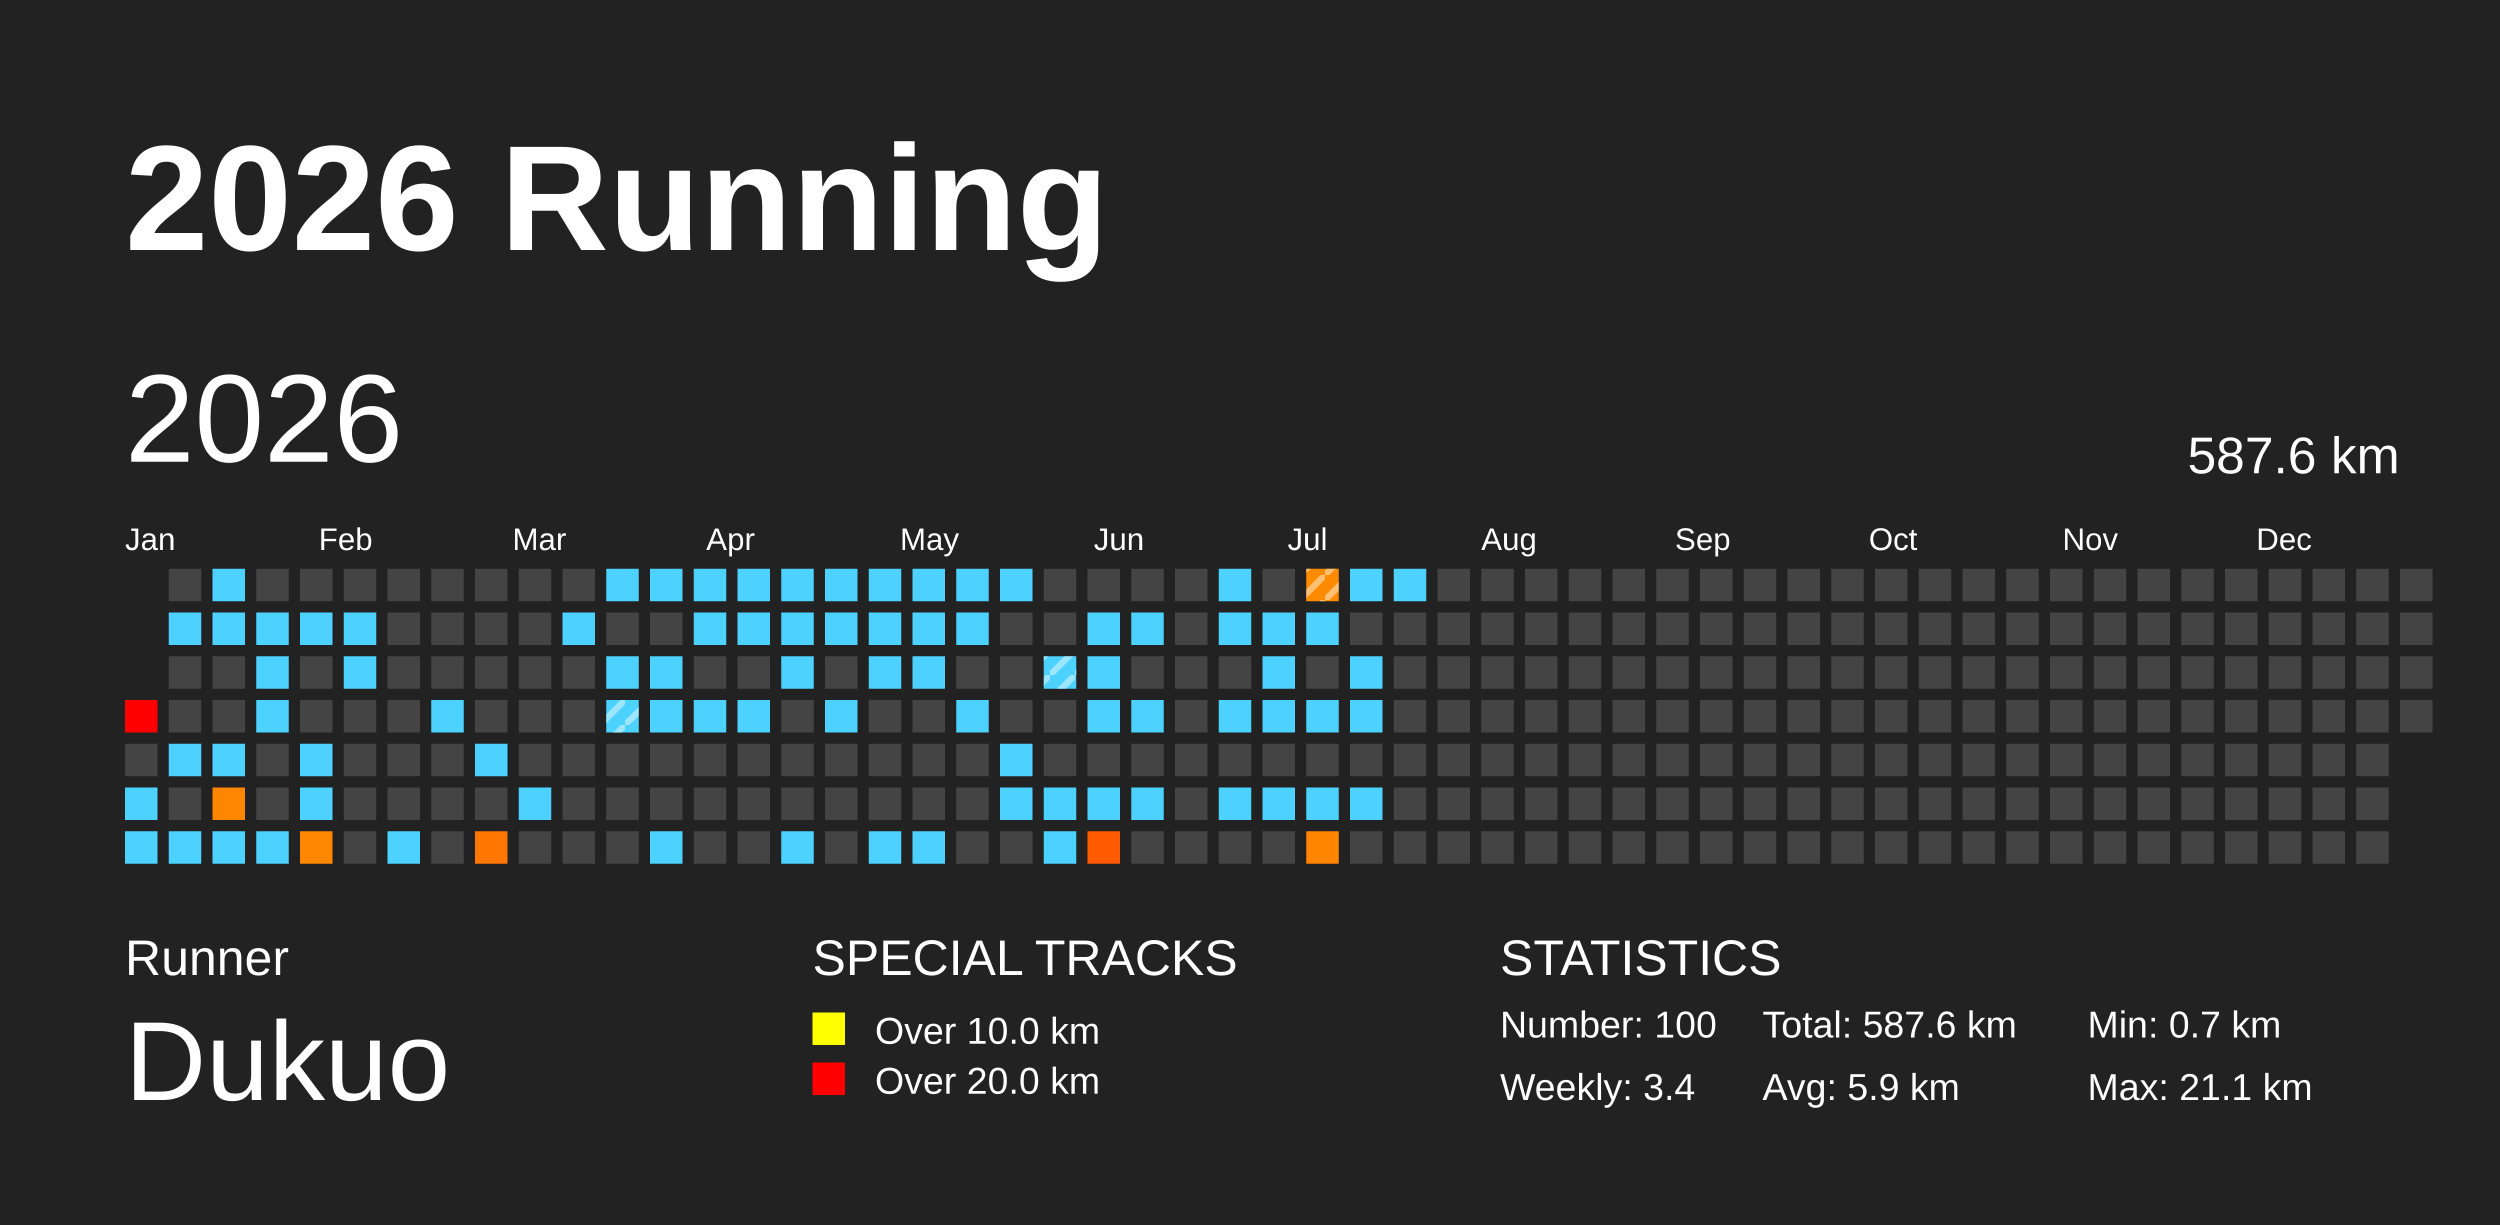
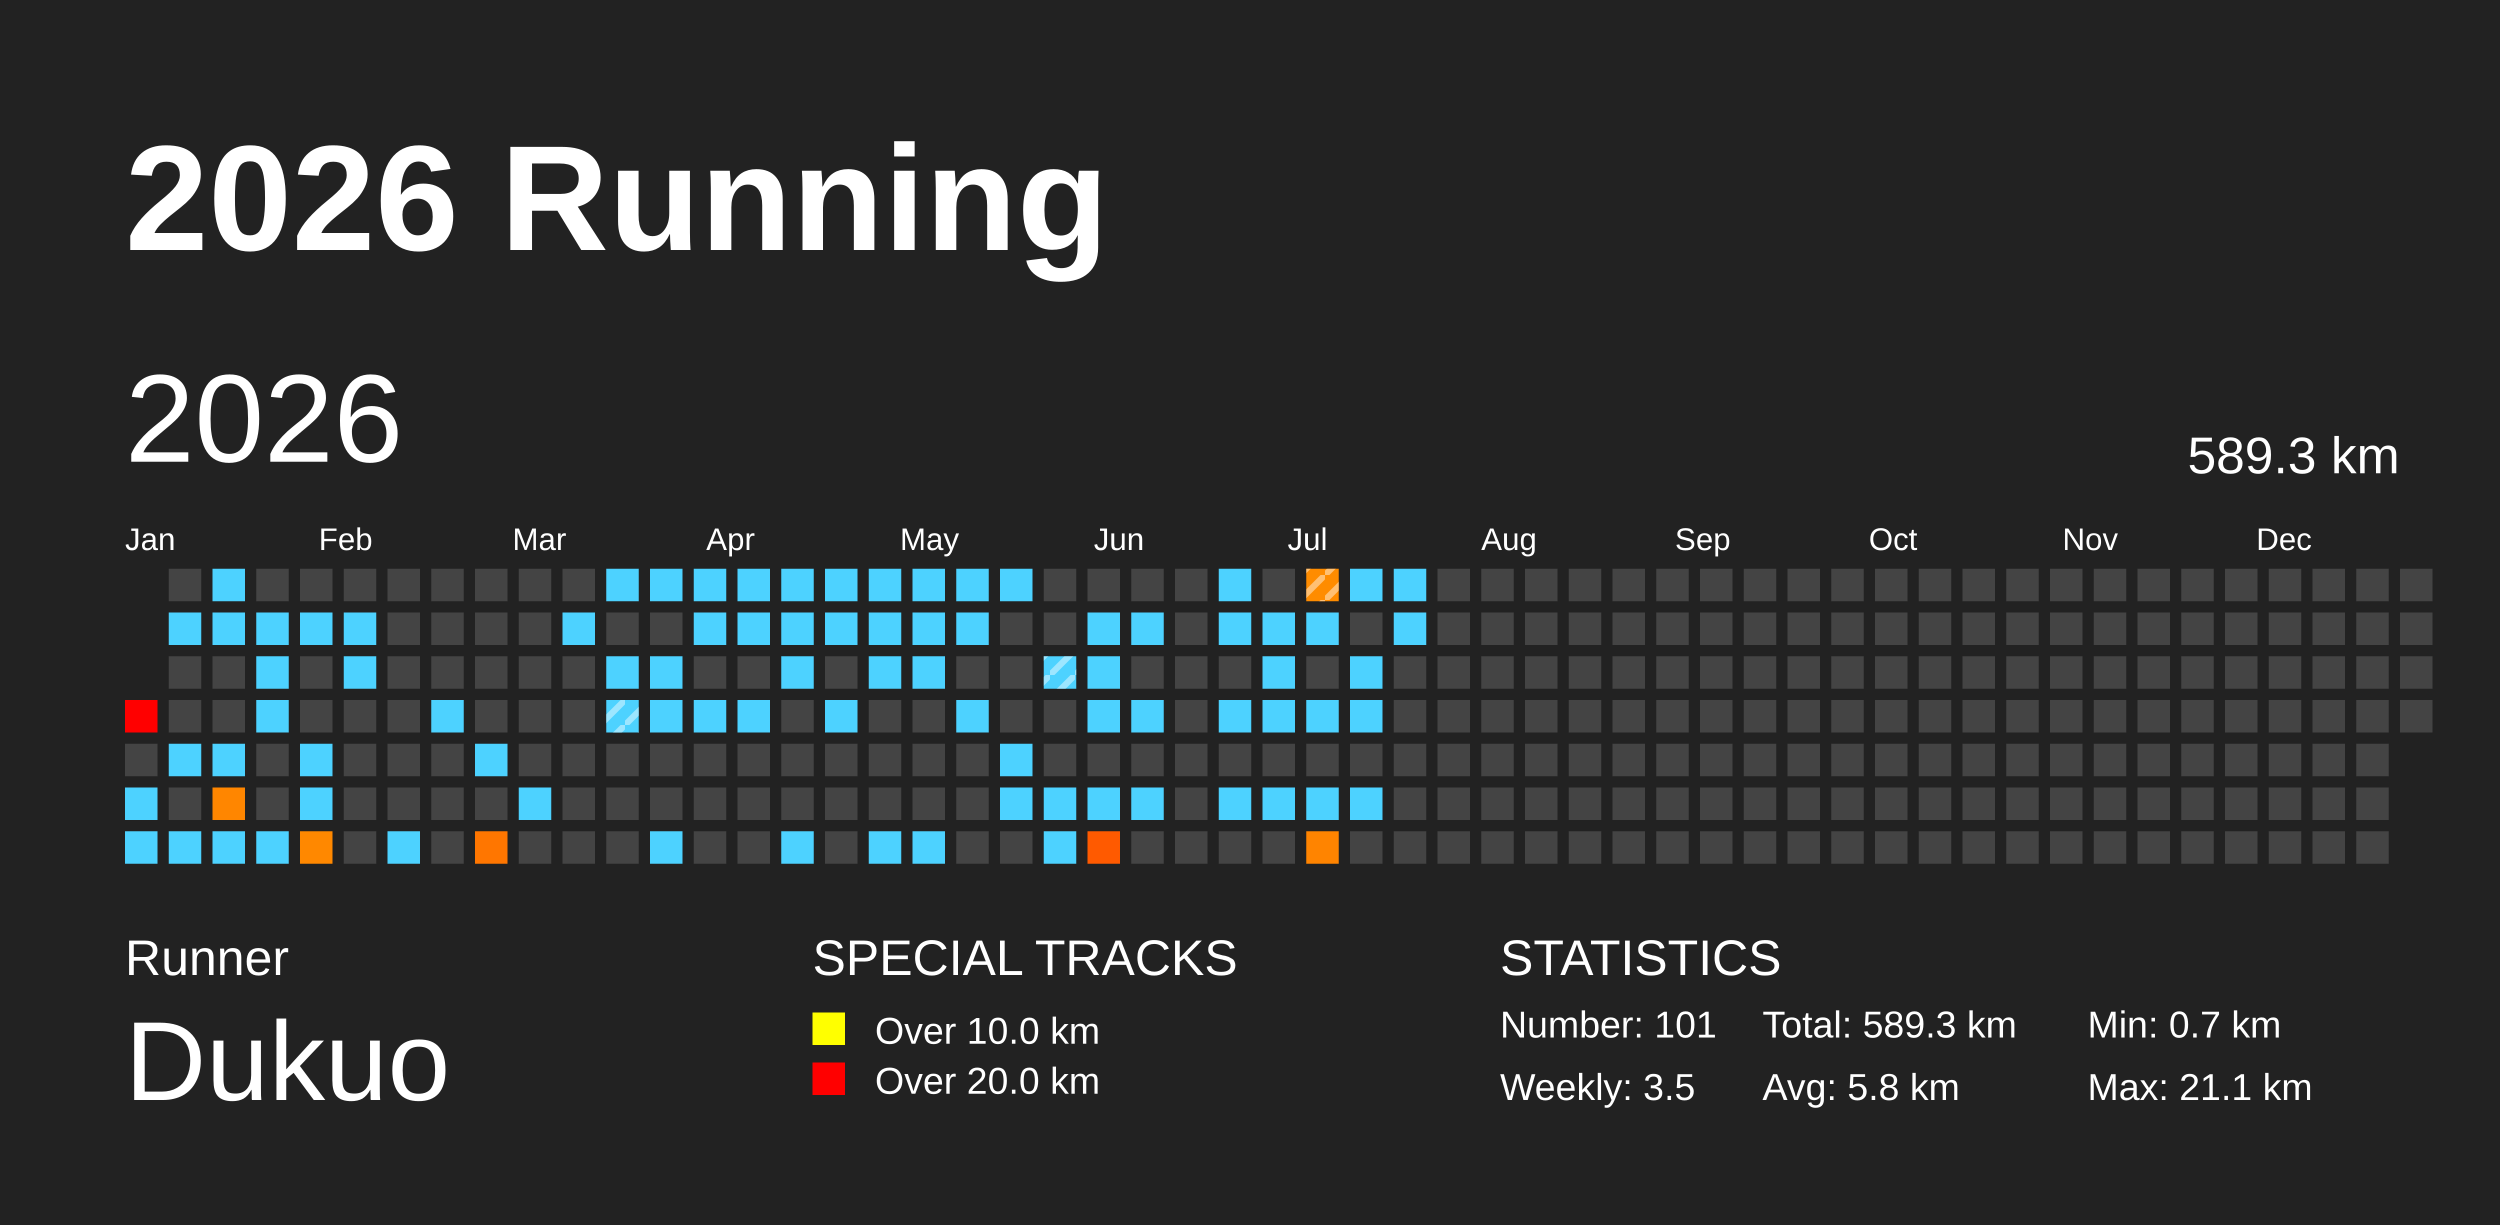
<svg xmlns="http://www.w3.org/2000/svg" baseProfile="full" height="98mm" version="1.1" viewBox="0,0,200,98" width="200mm">
  <defs>
    <pattern height="2" id="indoor-stripe" patternUnits="userSpaceOnUse" width="2">
      <line stroke="white" stroke-opacity="0.45" stroke-width="0.5" x1="0" x2="2" y1="2" y2="0" />
    </pattern>
  </defs>
  <rect fill="#222222" height="98" width="200" x="0" y="0" />
  <text fill="#FFFFFF" style="font-size:12px; font-family:Arial; font-weight:bold;" x="10" y="20">2026 Running</text>
  <text fill="#FFFFFF" style="font-size:4px; font-family:Arial" x="10" y="78">Runner</text>
  <text fill="#FFFFFF" style="font-size:9px; font-family:Arial" x="10" y="88">Dukuo</text>
  <text fill="#FFFFFF" style="font-size:4px; font-family:Arial" x="65" y="78">SPECIAL TRACKS</text>
  <rect fill="yellow" height="2.6" width="2.6" x="65" y="81" />
  <text fill="#FFFFFF" style="font-size:3px; font-family:Arial" x="70" y="83.5">Over 10.0 km</text>
  <rect fill="red" height="2.6" width="2.6" x="65" y="85" />
  <text fill="#FFFFFF" style="font-size:3px; font-family:Arial" x="70" y="87.5">Over 20.0 km</text>
  <text fill="#FFFFFF" style="font-size:4px; font-family:Arial" x="120" y="78">STATISTICS</text>
-   <text fill="#FFFFFF" style="font-size:3px; font-family:Arial" x="120" y="83">Number: 100</text>
-   <text fill="#FFFFFF" style="font-size:3px; font-family:Arial" x="120" y="88">Weekly: 3.4</text>
-   <text fill="#FFFFFF" style="font-size:3px; font-family:Arial" x="141" y="83">Total: 587.6 km</text>
-   <text fill="#FFFFFF" style="font-size:3px; font-family:Arial" x="141" y="88">Avg: 5.9 km</text>
+   <text fill="#FFFFFF" style="font-size:3px; font-family:Arial" x="120" y="83">Number: 101</text>
+   <text fill="#FFFFFF" style="font-size:3px; font-family:Arial" x="120" y="88">Weekly: 3.5</text>
+   <text fill="#FFFFFF" style="font-size:3px; font-family:Arial" x="141" y="83">Total: 589.3 km</text>
+   <text fill="#FFFFFF" style="font-size:3px; font-family:Arial" x="141" y="88">Avg: 5.8 km</text>
  <text fill="#FFFFFF" style="font-size:3px; font-family:Arial" x="167" y="83">Min: 0.7 km</text>
  <text fill="#FFFFFF" style="font-size:3px; font-family:Arial" x="167" y="88">Max: 21.1 km</text>
  <text dominant-baseline="hanging" fill="#FFFFFF" style="font-size:10.0px; font-family:Arial;" x="10" y="30">2026</text>
-   <text dominant-baseline="hanging" fill="#FFFFFF" style="font-size:4.125px; font-family:Arial;" x="175" y="35">587.6 km</text>
+   <text dominant-baseline="hanging" fill="#FFFFFF" style="font-size:4.125px; font-family:Arial;" x="175" y="35">589.3 km</text>
  <text fill="#FFFFFF" style="font-size:2.5px; font-family:Arial" x="10.0" y="44">Jan</text>
  <text fill="#FFFFFF" style="font-size:2.5px; font-family:Arial" x="25.5" y="44">Feb</text>
  <text fill="#FFFFFF" style="font-size:2.5px; font-family:Arial" x="41.0" y="44">Mar</text>
  <text fill="#FFFFFF" style="font-size:2.5px; font-family:Arial" x="56.5" y="44">Apr</text>
  <text fill="#FFFFFF" style="font-size:2.5px; font-family:Arial" x="72.0" y="44">May</text>
  <text fill="#FFFFFF" style="font-size:2.5px; font-family:Arial" x="87.5" y="44">Jun</text>
  <text fill="#FFFFFF" style="font-size:2.5px; font-family:Arial" x="103.0" y="44">Jul</text>
  <text fill="#FFFFFF" style="font-size:2.5px; font-family:Arial" x="118.5" y="44">Aug</text>
  <text fill="#FFFFFF" style="font-size:2.5px; font-family:Arial" x="134.0" y="44">Sep</text>
  <text fill="#FFFFFF" style="font-size:2.5px; font-family:Arial" x="149.5" y="44">Oct</text>
  <text fill="#FFFFFF" style="font-size:2.5px; font-family:Arial" x="165.0" y="44">Nov</text>
  <text fill="#FFFFFF" style="font-size:2.5px; font-family:Arial" x="180.5" y="44">Dec</text>
  <rect fill="red" height="2.6" width="2.6" x="10.0" y="56.0" />
  <rect fill="#444444" height="2.6" width="2.6" x="10.0" y="59.5" />
  <rect fill="#4dd2ff" height="2.6" width="2.6" x="10.0" y="63.0" />
  <rect fill="#4dd2ff" height="2.6" width="2.6" x="10.0" y="66.5" />
  <rect fill="#444444" height="2.6" width="2.6" x="13.5" y="45.5" />
  <rect fill="#4dd2ff" height="2.6" width="2.6" x="13.5" y="49.0" />
  <rect fill="#444444" height="2.6" width="2.6" x="13.5" y="52.5" />
  <rect fill="#444444" height="2.6" width="2.6" x="13.5" y="56.0" />
  <rect fill="#4dd2ff" height="2.6" width="2.6" x="13.5" y="59.5" />
  <rect fill="#444444" height="2.6" width="2.6" x="13.5" y="63.0" />
  <rect fill="#4dd2ff" height="2.6" width="2.6" x="13.5" y="66.5" />
  <rect fill="#4dd2ff" height="2.6" width="2.6" x="17.0" y="45.5" />
  <rect fill="#4dd2ff" height="2.6" width="2.6" x="17.0" y="49.0" />
  <rect fill="#444444" height="2.6" width="2.6" x="17.0" y="52.5" />
  <rect fill="#444444" height="2.6" width="2.6" x="17.0" y="56.0" />
  <rect fill="#4dd2ff" height="2.6" width="2.6" x="17.0" y="59.5" />
  <rect fill="#ff8600" height="2.6" width="2.6" x="17.0" y="63.0" />
  <rect fill="#4dd2ff" height="2.6" width="2.6" x="17.0" y="66.5" />
  <rect fill="#444444" height="2.6" width="2.6" x="20.5" y="45.5" />
  <rect fill="#4dd2ff" height="2.6" width="2.6" x="20.5" y="49.0" />
  <rect fill="#4dd2ff" height="2.6" width="2.6" x="20.5" y="52.5" />
  <rect fill="#4dd2ff" height="2.6" width="2.6" x="20.5" y="56.0" />
  <rect fill="#444444" height="2.6" width="2.6" x="20.5" y="59.5" />
  <rect fill="#444444" height="2.6" width="2.6" x="20.5" y="63.0" />
  <rect fill="#4dd2ff" height="2.6" width="2.6" x="20.5" y="66.5" />
  <rect fill="#444444" height="2.6" width="2.6" x="24.0" y="45.5" />
  <rect fill="#4dd2ff" height="2.6" width="2.6" x="24.0" y="49.0" />
  <rect fill="#444444" height="2.6" width="2.6" x="24.0" y="52.5" />
  <rect fill="#444444" height="2.6" width="2.6" x="24.0" y="56.0" />
  <rect fill="#4dd2ff" height="2.6" width="2.6" x="24.0" y="59.5" />
  <rect fill="#4dd2ff" height="2.6" width="2.6" x="24.0" y="63.0" />
  <rect fill="#ff8800" height="2.6" width="2.6" x="24.0" y="66.5" />
  <rect fill="#444444" height="2.6" width="2.6" x="27.5" y="45.5" />
  <rect fill="#4dd2ff" height="2.6" width="2.6" x="27.5" y="49.0" />
  <rect fill="#4dd2ff" height="2.6" width="2.6" x="27.5" y="52.5" />
  <rect fill="#444444" height="2.6" width="2.6" x="27.5" y="56.0" />
  <rect fill="#444444" height="2.6" width="2.6" x="27.5" y="59.5" />
  <rect fill="#444444" height="2.6" width="2.6" x="27.5" y="63.0" />
  <rect fill="#444444" height="2.6" width="2.6" x="27.5" y="66.5" />
  <rect fill="#444444" height="2.6" width="2.6" x="31.0" y="45.5" />
  <rect fill="#444444" height="2.6" width="2.6" x="31.0" y="49.0" />
  <rect fill="#444444" height="2.6" width="2.6" x="31.0" y="52.5" />
  <rect fill="#444444" height="2.6" width="2.6" x="31.0" y="56.0" />
  <rect fill="#444444" height="2.6" width="2.6" x="31.0" y="59.5" />
  <rect fill="#444444" height="2.6" width="2.6" x="31.0" y="63.0" />
  <rect fill="#4dd2ff" height="2.6" width="2.6" x="31.0" y="66.5" />
  <rect fill="#444444" height="2.6" width="2.6" x="34.5" y="45.5" />
  <rect fill="#444444" height="2.6" width="2.6" x="34.5" y="49.0" />
  <rect fill="#444444" height="2.6" width="2.6" x="34.5" y="52.5" />
  <rect fill="#4dd2ff" height="2.6" width="2.6" x="34.5" y="56.0" />
  <rect fill="#444444" height="2.6" width="2.6" x="34.5" y="59.5" />
  <rect fill="#444444" height="2.6" width="2.6" x="34.5" y="63.0" />
  <rect fill="#444444" height="2.6" width="2.6" x="34.5" y="66.5" />
  <rect fill="#444444" height="2.6" width="2.6" x="38.0" y="45.5" />
  <rect fill="#444444" height="2.6" width="2.6" x="38.0" y="49.0" />
  <rect fill="#444444" height="2.6" width="2.6" x="38.0" y="52.5" />
  <rect fill="#444444" height="2.6" width="2.6" x="38.0" y="56.0" />
  <rect fill="#4dd2ff" height="2.6" width="2.6" x="38.0" y="59.5" />
  <rect fill="#444444" height="2.6" width="2.6" x="38.0" y="63.0" />
  <rect fill="#ff7600" height="2.6" width="2.6" x="38.0" y="66.5" />
  <rect fill="#444444" height="2.6" width="2.6" x="41.5" y="45.5" />
  <rect fill="#444444" height="2.6" width="2.6" x="41.5" y="49.0" />
  <rect fill="#444444" height="2.6" width="2.6" x="41.5" y="52.5" />
  <rect fill="#444444" height="2.6" width="2.6" x="41.5" y="56.0" />
  <rect fill="#444444" height="2.6" width="2.6" x="41.5" y="59.5" />
  <rect fill="#4dd2ff" height="2.6" width="2.6" x="41.5" y="63.0" />
  <rect fill="#444444" height="2.6" width="2.6" x="41.5" y="66.5" />
  <rect fill="#444444" height="2.6" width="2.6" x="45.0" y="45.5" />
  <rect fill="#4dd2ff" height="2.6" width="2.6" x="45.0" y="49.0" />
  <rect fill="#444444" height="2.6" width="2.6" x="45.0" y="52.5" />
  <rect fill="#444444" height="2.6" width="2.6" x="45.0" y="56.0" />
  <rect fill="#444444" height="2.6" width="2.6" x="45.0" y="59.5" />
  <rect fill="#444444" height="2.6" width="2.6" x="45.0" y="63.0" />
  <rect fill="#444444" height="2.6" width="2.6" x="45.0" y="66.5" />
  <rect fill="#4dd2ff" height="2.6" width="2.6" x="48.5" y="45.5" />
  <rect fill="#444444" height="2.6" width="2.6" x="48.5" y="49.0" />
  <rect fill="#4dd2ff" height="2.6" width="2.6" x="48.5" y="52.5" />
  <rect fill="#4dd2ff" height="2.6" width="2.6" x="48.5" y="56.0" />
  <rect fill="url(#indoor-stripe)" height="2.6" style="pointer-events: none;" width="2.6" x="48.5" y="56.0" />
  <rect fill="#444444" height="2.6" width="2.6" x="48.5" y="59.5" />
  <rect fill="#444444" height="2.6" width="2.6" x="48.5" y="63.0" />
  <rect fill="#444444" height="2.6" width="2.6" x="48.5" y="66.5" />
  <rect fill="#4dd2ff" height="2.6" width="2.6" x="52.0" y="45.5" />
  <rect fill="#444444" height="2.6" width="2.6" x="52.0" y="49.0" />
  <rect fill="#4dd2ff" height="2.6" width="2.6" x="52.0" y="52.5" />
  <rect fill="#4dd2ff" height="2.6" width="2.6" x="52.0" y="56.0" />
  <rect fill="#444444" height="2.6" width="2.6" x="52.0" y="59.5" />
  <rect fill="#444444" height="2.6" width="2.6" x="52.0" y="63.0" />
  <rect fill="#4dd2ff" height="2.6" width="2.6" x="52.0" y="66.5" />
  <rect fill="#4dd2ff" height="2.6" width="2.6" x="55.5" y="45.5" />
  <rect fill="#4dd2ff" height="2.6" width="2.6" x="55.5" y="49.0" />
  <rect fill="#444444" height="2.6" width="2.6" x="55.5" y="52.5" />
  <rect fill="#4dd2ff" height="2.6" width="2.6" x="55.5" y="56.0" />
  <rect fill="#444444" height="2.6" width="2.6" x="55.5" y="59.5" />
  <rect fill="#444444" height="2.6" width="2.6" x="55.5" y="63.0" />
  <rect fill="#444444" height="2.6" width="2.6" x="55.5" y="66.5" />
  <rect fill="#4dd2ff" height="2.6" width="2.6" x="59.0" y="45.5" />
  <rect fill="#4dd2ff" height="2.6" width="2.6" x="59.0" y="49.0" />
  <rect fill="#444444" height="2.6" width="2.6" x="59.0" y="52.5" />
  <rect fill="#4dd2ff" height="2.6" width="2.6" x="59.0" y="56.0" />
  <rect fill="#444444" height="2.6" width="2.6" x="59.0" y="59.5" />
  <rect fill="#444444" height="2.6" width="2.6" x="59.0" y="63.0" />
  <rect fill="#444444" height="2.6" width="2.6" x="59.0" y="66.5" />
  <rect fill="#4dd2ff" height="2.6" width="2.6" x="62.5" y="45.5" />
  <rect fill="#4dd2ff" height="2.6" width="2.6" x="62.5" y="49.0" />
  <rect fill="#4dd2ff" height="2.6" width="2.6" x="62.5" y="52.5" />
  <rect fill="#444444" height="2.6" width="2.6" x="62.5" y="56.0" />
  <rect fill="#444444" height="2.6" width="2.6" x="62.5" y="59.5" />
  <rect fill="#444444" height="2.6" width="2.6" x="62.5" y="63.0" />
  <rect fill="#4dd2ff" height="2.6" width="2.6" x="62.5" y="66.5" />
  <rect fill="#4dd2ff" height="2.6" width="2.6" x="66.0" y="45.5" />
  <rect fill="#4dd2ff" height="2.6" width="2.6" x="66.0" y="49.0" />
  <rect fill="#444444" height="2.6" width="2.6" x="66.0" y="52.5" />
  <rect fill="#4dd2ff" height="2.6" width="2.6" x="66.0" y="56.0" />
  <rect fill="#444444" height="2.6" width="2.6" x="66.0" y="59.5" />
  <rect fill="#444444" height="2.6" width="2.6" x="66.0" y="63.0" />
  <rect fill="#444444" height="2.6" width="2.6" x="66.0" y="66.5" />
  <rect fill="#4dd2ff" height="2.6" width="2.6" x="69.5" y="45.5" />
  <rect fill="#4dd2ff" height="2.6" width="2.6" x="69.5" y="49.0" />
  <rect fill="#4dd2ff" height="2.6" width="2.6" x="69.5" y="52.5" />
  <rect fill="#444444" height="2.6" width="2.6" x="69.5" y="56.0" />
  <rect fill="#444444" height="2.6" width="2.6" x="69.5" y="59.5" />
  <rect fill="#444444" height="2.6" width="2.6" x="69.5" y="63.0" />
  <rect fill="#4dd2ff" height="2.6" width="2.6" x="69.5" y="66.5" />
  <rect fill="#4dd2ff" height="2.6" width="2.6" x="73.0" y="45.5" />
  <rect fill="#4dd2ff" height="2.6" width="2.6" x="73.0" y="49.0" />
  <rect fill="#4dd2ff" height="2.6" width="2.6" x="73.0" y="52.5" />
  <rect fill="#444444" height="2.6" width="2.6" x="73.0" y="56.0" />
  <rect fill="#444444" height="2.6" width="2.6" x="73.0" y="59.5" />
  <rect fill="#444444" height="2.6" width="2.6" x="73.0" y="63.0" />
  <rect fill="#4dd2ff" height="2.6" width="2.6" x="73.0" y="66.5" />
  <rect fill="#4dd2ff" height="2.6" width="2.6" x="76.5" y="45.5" />
  <rect fill="#4dd2ff" height="2.6" width="2.6" x="76.5" y="49.0" />
  <rect fill="#444444" height="2.6" width="2.6" x="76.5" y="52.5" />
  <rect fill="#4dd2ff" height="2.6" width="2.6" x="76.5" y="56.0" />
  <rect fill="#444444" height="2.6" width="2.6" x="76.5" y="59.5" />
  <rect fill="#444444" height="2.6" width="2.6" x="76.5" y="63.0" />
  <rect fill="#444444" height="2.6" width="2.6" x="76.5" y="66.5" />
  <rect fill="#4dd2ff" height="2.6" width="2.6" x="80.0" y="45.5" />
  <rect fill="#444444" height="2.6" width="2.6" x="80.0" y="49.0" />
  <rect fill="#444444" height="2.6" width="2.6" x="80.0" y="52.5" />
  <rect fill="#444444" height="2.6" width="2.6" x="80.0" y="56.0" />
  <rect fill="#4dd2ff" height="2.6" width="2.6" x="80.0" y="59.5" />
  <rect fill="#4dd2ff" height="2.6" width="2.6" x="80.0" y="63.0" />
  <rect fill="#444444" height="2.6" width="2.6" x="80.0" y="66.5" />
  <rect fill="#444444" height="2.6" width="2.6" x="83.5" y="45.5" />
  <rect fill="#444444" height="2.6" width="2.6" x="83.5" y="49.0" />
  <rect fill="#4dd2ff" height="2.6" width="2.6" x="83.5" y="52.5" />
  <rect fill="url(#indoor-stripe)" height="2.6" style="pointer-events: none;" width="2.6" x="83.5" y="52.5" />
  <rect fill="#444444" height="2.6" width="2.6" x="83.5" y="56.0" />
  <rect fill="#444444" height="2.6" width="2.6" x="83.5" y="59.5" />
  <rect fill="#4dd2ff" height="2.6" width="2.6" x="83.5" y="63.0" />
  <rect fill="#4dd2ff" height="2.6" width="2.6" x="83.5" y="66.5" />
  <rect fill="#444444" height="2.6" width="2.6" x="87.0" y="45.5" />
  <rect fill="#4dd2ff" height="2.6" width="2.6" x="87.0" y="49.0" />
  <rect fill="#4dd2ff" height="2.6" width="2.6" x="87.0" y="52.5" />
  <rect fill="#4dd2ff" height="2.6" width="2.6" x="87.0" y="56.0" />
  <rect fill="#444444" height="2.6" width="2.6" x="87.0" y="59.5" />
  <rect fill="#4dd2ff" height="2.6" width="2.6" x="87.0" y="63.0" />
  <rect fill="#ff5a00" height="2.6" width="2.6" x="87.0" y="66.5" />
  <rect fill="#444444" height="2.6" width="2.6" x="90.5" y="45.5" />
  <rect fill="#4dd2ff" height="2.6" width="2.6" x="90.5" y="49.0" />
  <rect fill="#444444" height="2.6" width="2.6" x="90.5" y="52.5" />
  <rect fill="#4dd2ff" height="2.6" width="2.6" x="90.5" y="56.0" />
  <rect fill="#444444" height="2.6" width="2.6" x="90.5" y="59.5" />
  <rect fill="#4dd2ff" height="2.6" width="2.6" x="90.5" y="63.0" />
  <rect fill="#444444" height="2.6" width="2.6" x="90.5" y="66.5" />
  <rect fill="#444444" height="2.6" width="2.6" x="94.0" y="45.5" />
  <rect fill="#444444" height="2.6" width="2.6" x="94.0" y="49.0" />
  <rect fill="#444444" height="2.6" width="2.6" x="94.0" y="52.5" />
  <rect fill="#444444" height="2.6" width="2.6" x="94.0" y="56.0" />
  <rect fill="#444444" height="2.6" width="2.6" x="94.0" y="59.5" />
  <rect fill="#444444" height="2.6" width="2.6" x="94.0" y="63.0" />
  <rect fill="#444444" height="2.6" width="2.6" x="94.0" y="66.5" />
  <rect fill="#4dd2ff" height="2.6" width="2.6" x="97.5" y="45.5" />
  <rect fill="#4dd2ff" height="2.6" width="2.6" x="97.5" y="49.0" />
  <rect fill="#444444" height="2.6" width="2.6" x="97.5" y="52.5" />
  <rect fill="#4dd2ff" height="2.6" width="2.6" x="97.5" y="56.0" />
  <rect fill="#444444" height="2.6" width="2.6" x="97.5" y="59.5" />
  <rect fill="#4dd2ff" height="2.6" width="2.6" x="97.5" y="63.0" />
  <rect fill="#444444" height="2.6" width="2.6" x="97.5" y="66.5" />
  <rect fill="#444444" height="2.6" width="2.6" x="101.0" y="45.5" />
  <rect fill="#4dd2ff" height="2.6" width="2.6" x="101.0" y="49.0" />
  <rect fill="#4dd2ff" height="2.6" width="2.6" x="101.0" y="52.5" />
  <rect fill="#4dd2ff" height="2.6" width="2.6" x="101.0" y="56.0" />
  <rect fill="#444444" height="2.6" width="2.6" x="101.0" y="59.5" />
  <rect fill="#4dd2ff" height="2.6" width="2.6" x="101.0" y="63.0" />
  <rect fill="#444444" height="2.6" width="2.6" x="101.0" y="66.5" />
  <rect fill="#ff8c00" height="2.6" width="2.6" x="104.5" y="45.5" />
  <rect fill="url(#indoor-stripe)" height="2.6" style="pointer-events: none;" width="2.6" x="104.5" y="45.5" />
  <rect fill="#4dd2ff" height="2.6" width="2.6" x="104.5" y="49.0" />
  <rect fill="#444444" height="2.6" width="2.6" x="104.5" y="52.5" />
  <rect fill="#4dd2ff" height="2.6" width="2.6" x="104.5" y="56.0" />
  <rect fill="#444444" height="2.6" width="2.6" x="104.5" y="59.5" />
  <rect fill="#4dd2ff" height="2.6" width="2.6" x="104.5" y="63.0" />
  <rect fill="#ff8400" height="2.6" width="2.6" x="104.5" y="66.5" />
  <rect fill="#4dd2ff" height="2.6" width="2.6" x="108.0" y="45.5" />
  <rect fill="#444444" height="2.6" width="2.6" x="108.0" y="49.0" />
  <rect fill="#4dd2ff" height="2.6" width="2.6" x="108.0" y="52.5" />
  <rect fill="#4dd2ff" height="2.6" width="2.6" x="108.0" y="56.0" />
  <rect fill="#444444" height="2.6" width="2.6" x="108.0" y="59.5" />
  <rect fill="#4dd2ff" height="2.6" width="2.6" x="108.0" y="63.0" />
  <rect fill="#444444" height="2.6" width="2.6" x="108.0" y="66.5" />
  <rect fill="#4dd2ff" height="2.6" width="2.6" x="111.5" y="45.5" />
-   <rect fill="#444444" height="2.6" width="2.6" x="111.5" y="49.0" />
+   <rect fill="#4dd2ff" height="2.6" width="2.6" x="111.5" y="49.0" />
  <rect fill="#444444" height="2.6" width="2.6" x="111.5" y="52.5" />
  <rect fill="#444444" height="2.6" width="2.6" x="111.5" y="56.0" />
  <rect fill="#444444" height="2.6" width="2.6" x="111.5" y="59.5" />
  <rect fill="#444444" height="2.6" width="2.6" x="111.5" y="63.0" />
  <rect fill="#444444" height="2.6" width="2.6" x="111.5" y="66.5" />
  <rect fill="#444444" height="2.6" width="2.6" x="115.0" y="45.5" />
  <rect fill="#444444" height="2.6" width="2.6" x="115.0" y="49.0" />
  <rect fill="#444444" height="2.6" width="2.6" x="115.0" y="52.5" />
  <rect fill="#444444" height="2.6" width="2.6" x="115.0" y="56.0" />
  <rect fill="#444444" height="2.6" width="2.6" x="115.0" y="59.5" />
  <rect fill="#444444" height="2.6" width="2.6" x="115.0" y="63.0" />
  <rect fill="#444444" height="2.6" width="2.6" x="115.0" y="66.5" />
  <rect fill="#444444" height="2.6" width="2.6" x="118.5" y="45.5" />
  <rect fill="#444444" height="2.6" width="2.6" x="118.5" y="49.0" />
  <rect fill="#444444" height="2.6" width="2.6" x="118.5" y="52.5" />
  <rect fill="#444444" height="2.6" width="2.6" x="118.5" y="56.0" />
  <rect fill="#444444" height="2.6" width="2.6" x="118.5" y="59.5" />
  <rect fill="#444444" height="2.6" width="2.6" x="118.5" y="63.0" />
  <rect fill="#444444" height="2.6" width="2.6" x="118.5" y="66.5" />
  <rect fill="#444444" height="2.6" width="2.6" x="122.0" y="45.5" />
  <rect fill="#444444" height="2.6" width="2.6" x="122.0" y="49.0" />
  <rect fill="#444444" height="2.6" width="2.6" x="122.0" y="52.5" />
  <rect fill="#444444" height="2.6" width="2.6" x="122.0" y="56.0" />
  <rect fill="#444444" height="2.6" width="2.6" x="122.0" y="59.5" />
  <rect fill="#444444" height="2.6" width="2.6" x="122.0" y="63.0" />
  <rect fill="#444444" height="2.6" width="2.6" x="122.0" y="66.5" />
  <rect fill="#444444" height="2.6" width="2.6" x="125.5" y="45.5" />
  <rect fill="#444444" height="2.6" width="2.6" x="125.5" y="49.0" />
  <rect fill="#444444" height="2.6" width="2.6" x="125.5" y="52.5" />
  <rect fill="#444444" height="2.6" width="2.6" x="125.5" y="56.0" />
  <rect fill="#444444" height="2.6" width="2.6" x="125.5" y="59.5" />
  <rect fill="#444444" height="2.6" width="2.6" x="125.5" y="63.0" />
  <rect fill="#444444" height="2.6" width="2.6" x="125.5" y="66.5" />
  <rect fill="#444444" height="2.6" width="2.6" x="129.0" y="45.5" />
  <rect fill="#444444" height="2.6" width="2.6" x="129.0" y="49.0" />
  <rect fill="#444444" height="2.6" width="2.6" x="129.0" y="52.5" />
  <rect fill="#444444" height="2.6" width="2.6" x="129.0" y="56.0" />
  <rect fill="#444444" height="2.6" width="2.6" x="129.0" y="59.5" />
  <rect fill="#444444" height="2.6" width="2.6" x="129.0" y="63.0" />
  <rect fill="#444444" height="2.6" width="2.6" x="129.0" y="66.5" />
  <rect fill="#444444" height="2.6" width="2.6" x="132.5" y="45.5" />
  <rect fill="#444444" height="2.6" width="2.6" x="132.5" y="49.0" />
  <rect fill="#444444" height="2.6" width="2.6" x="132.5" y="52.5" />
  <rect fill="#444444" height="2.6" width="2.6" x="132.5" y="56.0" />
  <rect fill="#444444" height="2.6" width="2.6" x="132.5" y="59.5" />
  <rect fill="#444444" height="2.6" width="2.6" x="132.5" y="63.0" />
  <rect fill="#444444" height="2.6" width="2.6" x="132.5" y="66.5" />
  <rect fill="#444444" height="2.6" width="2.6" x="136.0" y="45.5" />
  <rect fill="#444444" height="2.6" width="2.6" x="136.0" y="49.0" />
  <rect fill="#444444" height="2.6" width="2.6" x="136.0" y="52.5" />
  <rect fill="#444444" height="2.6" width="2.6" x="136.0" y="56.0" />
  <rect fill="#444444" height="2.6" width="2.6" x="136.0" y="59.5" />
  <rect fill="#444444" height="2.6" width="2.6" x="136.0" y="63.0" />
  <rect fill="#444444" height="2.6" width="2.6" x="136.0" y="66.5" />
  <rect fill="#444444" height="2.6" width="2.6" x="139.5" y="45.5" />
  <rect fill="#444444" height="2.6" width="2.6" x="139.5" y="49.0" />
  <rect fill="#444444" height="2.6" width="2.6" x="139.5" y="52.5" />
  <rect fill="#444444" height="2.6" width="2.6" x="139.5" y="56.0" />
  <rect fill="#444444" height="2.6" width="2.6" x="139.5" y="59.5" />
  <rect fill="#444444" height="2.6" width="2.6" x="139.5" y="63.0" />
  <rect fill="#444444" height="2.6" width="2.6" x="139.5" y="66.5" />
  <rect fill="#444444" height="2.6" width="2.6" x="143.0" y="45.5" />
  <rect fill="#444444" height="2.6" width="2.6" x="143.0" y="49.0" />
  <rect fill="#444444" height="2.6" width="2.6" x="143.0" y="52.5" />
  <rect fill="#444444" height="2.6" width="2.6" x="143.0" y="56.0" />
  <rect fill="#444444" height="2.6" width="2.6" x="143.0" y="59.5" />
  <rect fill="#444444" height="2.6" width="2.6" x="143.0" y="63.0" />
  <rect fill="#444444" height="2.6" width="2.6" x="143.0" y="66.5" />
  <rect fill="#444444" height="2.6" width="2.6" x="146.5" y="45.5" />
  <rect fill="#444444" height="2.6" width="2.6" x="146.5" y="49.0" />
  <rect fill="#444444" height="2.6" width="2.6" x="146.5" y="52.5" />
  <rect fill="#444444" height="2.6" width="2.6" x="146.5" y="56.0" />
  <rect fill="#444444" height="2.6" width="2.6" x="146.5" y="59.5" />
  <rect fill="#444444" height="2.6" width="2.6" x="146.5" y="63.0" />
  <rect fill="#444444" height="2.6" width="2.6" x="146.5" y="66.5" />
  <rect fill="#444444" height="2.6" width="2.6" x="150.0" y="45.5" />
  <rect fill="#444444" height="2.6" width="2.6" x="150.0" y="49.0" />
  <rect fill="#444444" height="2.6" width="2.6" x="150.0" y="52.5" />
  <rect fill="#444444" height="2.6" width="2.6" x="150.0" y="56.0" />
  <rect fill="#444444" height="2.6" width="2.6" x="150.0" y="59.5" />
  <rect fill="#444444" height="2.6" width="2.6" x="150.0" y="63.0" />
  <rect fill="#444444" height="2.6" width="2.6" x="150.0" y="66.5" />
  <rect fill="#444444" height="2.6" width="2.6" x="153.5" y="45.5" />
  <rect fill="#444444" height="2.6" width="2.6" x="153.5" y="49.0" />
  <rect fill="#444444" height="2.6" width="2.6" x="153.5" y="52.5" />
  <rect fill="#444444" height="2.6" width="2.6" x="153.5" y="56.0" />
  <rect fill="#444444" height="2.6" width="2.6" x="153.5" y="59.5" />
  <rect fill="#444444" height="2.6" width="2.6" x="153.5" y="63.0" />
  <rect fill="#444444" height="2.6" width="2.6" x="153.5" y="66.5" />
  <rect fill="#444444" height="2.6" width="2.6" x="157.0" y="45.5" />
  <rect fill="#444444" height="2.6" width="2.6" x="157.0" y="49.0" />
  <rect fill="#444444" height="2.6" width="2.6" x="157.0" y="52.5" />
  <rect fill="#444444" height="2.6" width="2.6" x="157.0" y="56.0" />
  <rect fill="#444444" height="2.6" width="2.6" x="157.0" y="59.5" />
  <rect fill="#444444" height="2.6" width="2.6" x="157.0" y="63.0" />
  <rect fill="#444444" height="2.6" width="2.6" x="157.0" y="66.5" />
  <rect fill="#444444" height="2.6" width="2.6" x="160.5" y="45.5" />
  <rect fill="#444444" height="2.6" width="2.6" x="160.5" y="49.0" />
  <rect fill="#444444" height="2.6" width="2.6" x="160.5" y="52.5" />
  <rect fill="#444444" height="2.6" width="2.6" x="160.5" y="56.0" />
  <rect fill="#444444" height="2.6" width="2.6" x="160.5" y="59.5" />
  <rect fill="#444444" height="2.6" width="2.6" x="160.5" y="63.0" />
  <rect fill="#444444" height="2.6" width="2.6" x="160.5" y="66.5" />
  <rect fill="#444444" height="2.6" width="2.6" x="164.0" y="45.5" />
  <rect fill="#444444" height="2.6" width="2.6" x="164.0" y="49.0" />
  <rect fill="#444444" height="2.6" width="2.6" x="164.0" y="52.5" />
  <rect fill="#444444" height="2.6" width="2.6" x="164.0" y="56.0" />
  <rect fill="#444444" height="2.6" width="2.6" x="164.0" y="59.5" />
  <rect fill="#444444" height="2.6" width="2.6" x="164.0" y="63.0" />
  <rect fill="#444444" height="2.6" width="2.6" x="164.0" y="66.5" />
  <rect fill="#444444" height="2.6" width="2.6" x="167.5" y="45.5" />
  <rect fill="#444444" height="2.6" width="2.6" x="167.5" y="49.0" />
  <rect fill="#444444" height="2.6" width="2.6" x="167.5" y="52.5" />
  <rect fill="#444444" height="2.6" width="2.6" x="167.5" y="56.0" />
  <rect fill="#444444" height="2.6" width="2.6" x="167.5" y="59.5" />
  <rect fill="#444444" height="2.6" width="2.6" x="167.5" y="63.0" />
  <rect fill="#444444" height="2.6" width="2.6" x="167.5" y="66.5" />
  <rect fill="#444444" height="2.6" width="2.6" x="171.0" y="45.5" />
  <rect fill="#444444" height="2.6" width="2.6" x="171.0" y="49.0" />
  <rect fill="#444444" height="2.6" width="2.6" x="171.0" y="52.5" />
  <rect fill="#444444" height="2.6" width="2.6" x="171.0" y="56.0" />
  <rect fill="#444444" height="2.6" width="2.6" x="171.0" y="59.5" />
  <rect fill="#444444" height="2.6" width="2.6" x="171.0" y="63.0" />
  <rect fill="#444444" height="2.6" width="2.6" x="171.0" y="66.5" />
  <rect fill="#444444" height="2.6" width="2.6" x="174.5" y="45.5" />
  <rect fill="#444444" height="2.6" width="2.6" x="174.5" y="49.0" />
  <rect fill="#444444" height="2.6" width="2.6" x="174.5" y="52.5" />
  <rect fill="#444444" height="2.6" width="2.6" x="174.5" y="56.0" />
  <rect fill="#444444" height="2.6" width="2.6" x="174.5" y="59.5" />
  <rect fill="#444444" height="2.6" width="2.6" x="174.5" y="63.0" />
  <rect fill="#444444" height="2.6" width="2.6" x="174.5" y="66.5" />
  <rect fill="#444444" height="2.6" width="2.6" x="178.0" y="45.5" />
  <rect fill="#444444" height="2.6" width="2.6" x="178.0" y="49.0" />
  <rect fill="#444444" height="2.6" width="2.6" x="178.0" y="52.5" />
  <rect fill="#444444" height="2.6" width="2.6" x="178.0" y="56.0" />
  <rect fill="#444444" height="2.6" width="2.6" x="178.0" y="59.5" />
  <rect fill="#444444" height="2.6" width="2.6" x="178.0" y="63.0" />
  <rect fill="#444444" height="2.6" width="2.6" x="178.0" y="66.5" />
  <rect fill="#444444" height="2.6" width="2.6" x="181.5" y="45.5" />
  <rect fill="#444444" height="2.6" width="2.6" x="181.5" y="49.0" />
  <rect fill="#444444" height="2.6" width="2.6" x="181.5" y="52.5" />
  <rect fill="#444444" height="2.6" width="2.6" x="181.5" y="56.0" />
  <rect fill="#444444" height="2.6" width="2.6" x="181.5" y="59.5" />
  <rect fill="#444444" height="2.6" width="2.6" x="181.5" y="63.0" />
  <rect fill="#444444" height="2.6" width="2.6" x="181.5" y="66.5" />
  <rect fill="#444444" height="2.6" width="2.6" x="185.0" y="45.5" />
  <rect fill="#444444" height="2.6" width="2.6" x="185.0" y="49.0" />
  <rect fill="#444444" height="2.6" width="2.6" x="185.0" y="52.5" />
  <rect fill="#444444" height="2.6" width="2.6" x="185.0" y="56.0" />
  <rect fill="#444444" height="2.6" width="2.6" x="185.0" y="59.5" />
  <rect fill="#444444" height="2.6" width="2.6" x="185.0" y="63.0" />
  <rect fill="#444444" height="2.6" width="2.6" x="185.0" y="66.5" />
  <rect fill="#444444" height="2.6" width="2.6" x="188.5" y="45.5" />
  <rect fill="#444444" height="2.6" width="2.6" x="188.5" y="49.0" />
  <rect fill="#444444" height="2.6" width="2.6" x="188.5" y="52.5" />
  <rect fill="#444444" height="2.6" width="2.6" x="188.5" y="56.0" />
  <rect fill="#444444" height="2.6" width="2.6" x="188.5" y="59.5" />
  <rect fill="#444444" height="2.6" width="2.6" x="188.5" y="63.0" />
  <rect fill="#444444" height="2.6" width="2.6" x="188.5" y="66.5" />
  <rect fill="#444444" height="2.6" width="2.6" x="192.0" y="45.5" />
  <rect fill="#444444" height="2.6" width="2.6" x="192.0" y="49.0" />
  <rect fill="#444444" height="2.6" width="2.6" x="192.0" y="52.5" />
  <rect fill="#444444" height="2.6" width="2.6" x="192.0" y="56.0" />
</svg>
